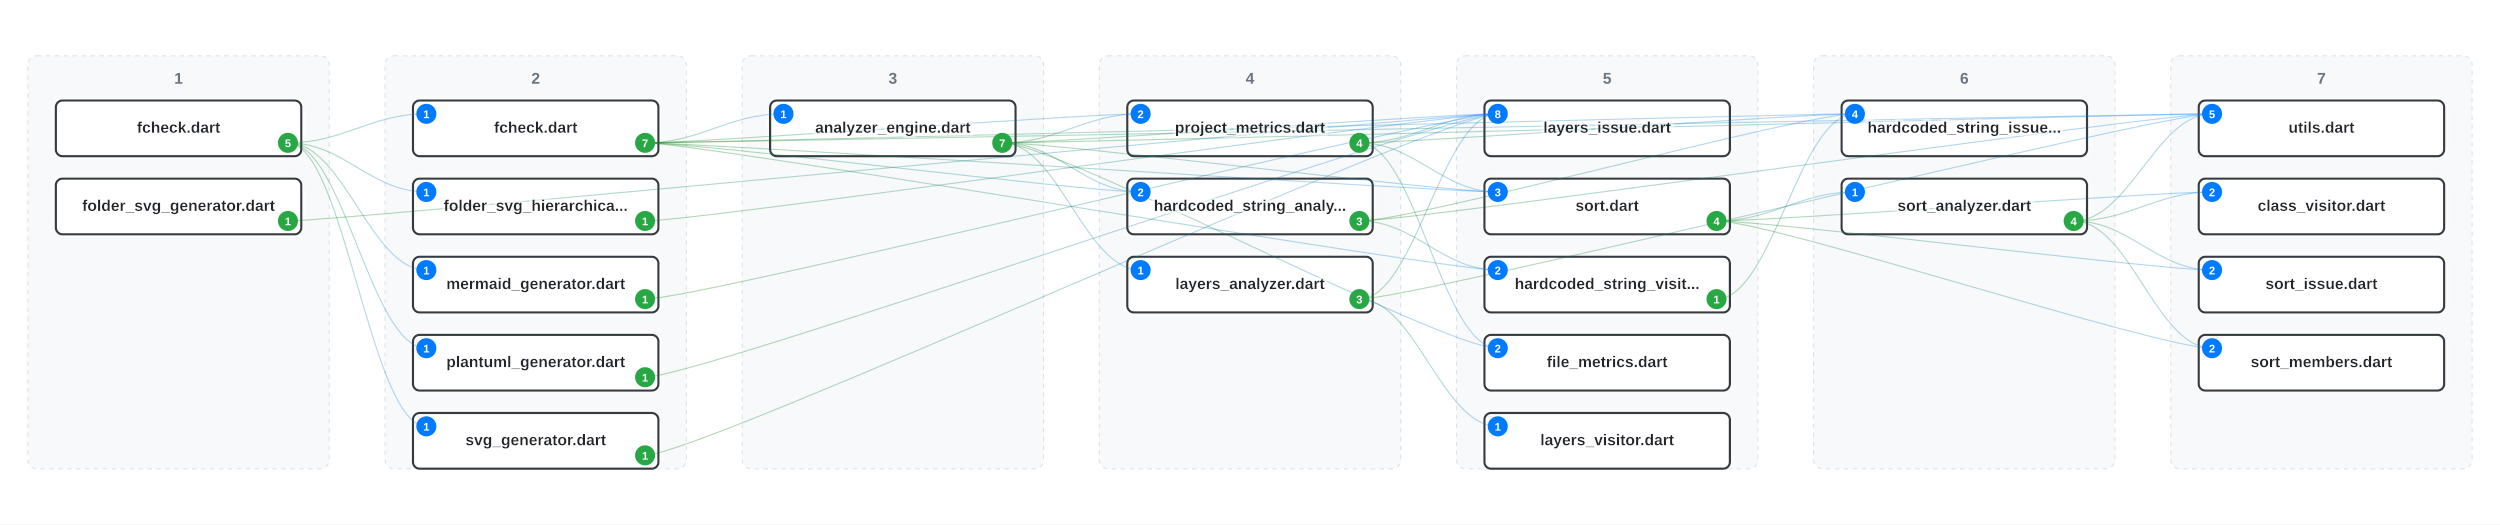
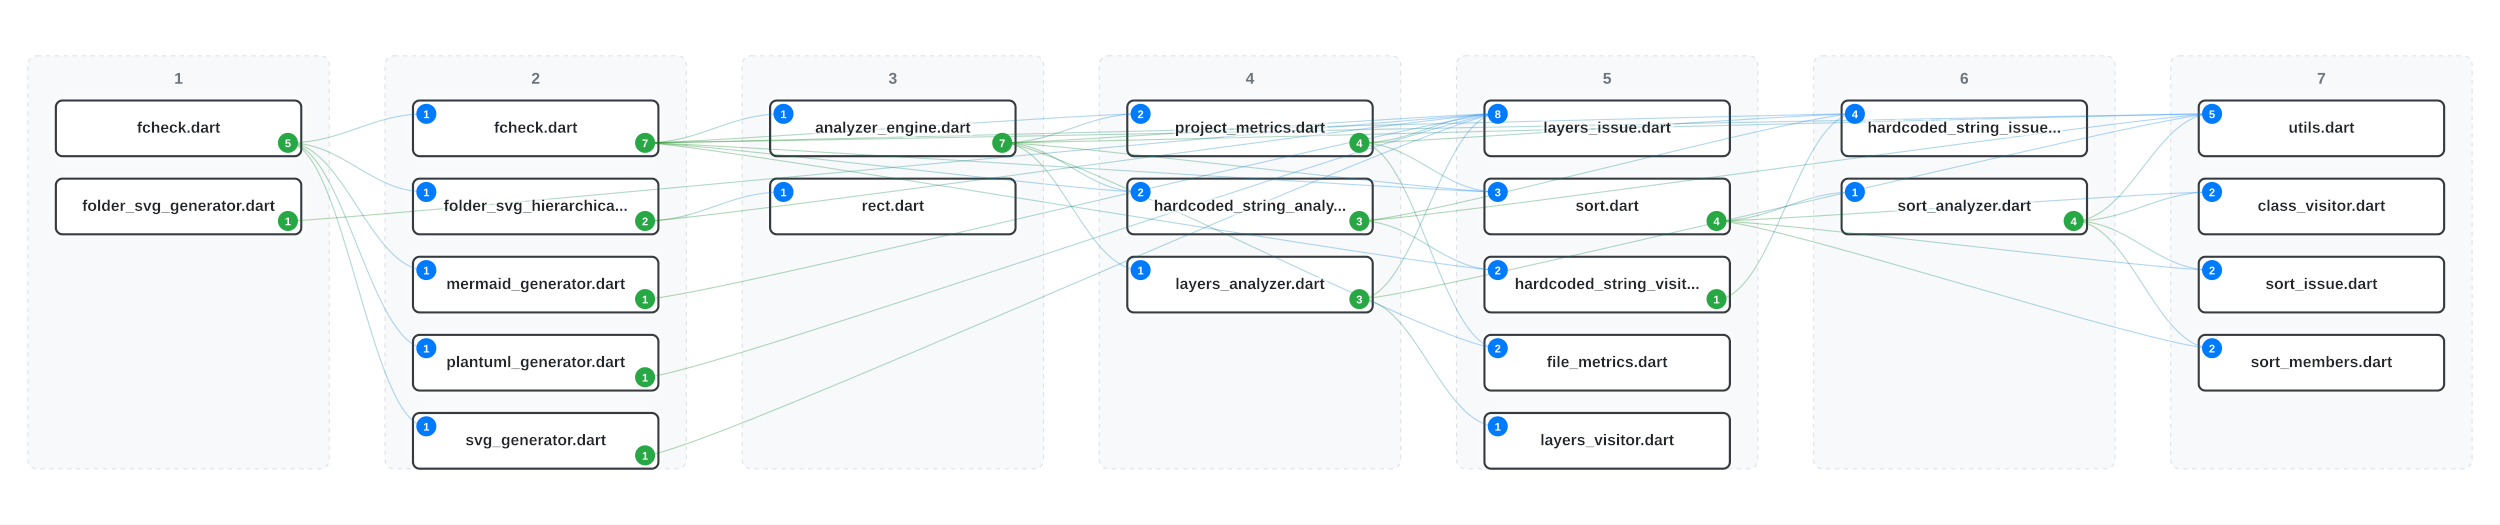
<svg xmlns="http://www.w3.org/2000/svg" width="2240" height="470" viewBox="0 0 2240 470" font-family="Arial, Helvetica, sans-serif">
  <defs>
    <filter id="whiteShadow" x="-20%" y="-20%" width="140%" height="140%">
      <feGaussianBlur in="SourceAlpha" stdDeviation="3" />
      <feOffset dx="0" dy="0" result="offsetblur" />
      <feFlood flood-color="white" flood-opacity="1" />
      <feComposite in2="offsetblur" operator="in" />
      <feMerge>
        <feMergeNode />
        <feMergeNode in="SourceGraphic" />
      </feMerge>
    </filter>
    <filter id="outlineWhite">
      <feMorphology in="SourceAlpha" result="DILATED" operator="dilate" radius="2" />
      <feFlood flood-color="white" flood-opacity="0.5" result="WHITE" />
      <feComposite in="WHITE" in2="DILATED" operator="in" result="OUTLINE" />
      <feMerge>
        <feMergeNode in="OUTLINE" />
        <feMergeNode in="SourceGraphic" />
      </feMerge>
    </filter>
    <linearGradient id="edgeGradient" x1="0%" y1="0%" x2="100%" y2="0%">
      <stop offset="0%" stop-color="green" stop-opacity="0.3" />
      <stop offset="100%" stop-color="#007bff" stop-opacity="0.3" />
    </linearGradient>
  </defs>
  <style>
  .layerBackground { fill: #f8f9fa; stroke: #dee2e6; stroke-width: 1; stroke-dasharray: 4,4; }
  .layerTitle { fill: #6c757d; font-size: 14px; font-weight: bold; text-anchor: middle; }
  .nodeRect { fill: #ffffff; stroke: #343a40; stroke-width: 2; rx: 6; ry: 6; cursor: pointer; filter: url(#whiteShadow); }
  .nodeRect:hover { stroke: #007bff; stroke-width: 3; }
  .nodeText { fill: #212529; font-size: 14px; font-weight: 900; text-anchor: middle; dominant-baseline: middle; filter: url(#outlineWhite); }
  .edge { fill: none; stroke: url(#edgeGradient); }
  .edge:hover { stroke: #007bff; stroke-width: 3; opacity: 1.0; }
  .cycleEdge { stroke: red; stroke-width: 5; opacity: 0.9; }
  .badge { font-size: 10px; font-weight: bold; fill: white; text-anchor: middle; dominant-baseline: middle; cursor: help; }
  .badge:hover { opacity: 0.8; }
</style>
  <rect width="100%" height="100%" fill="white" />
  <rect x="25.0" y="50" width="270.0" height="370" rx="8" class="layerBackground" />
  <text x="160.0" y="75" class="layerTitle">1</text>
  <rect x="345.0" y="50" width="270.0" height="370" rx="8" class="layerBackground" />
  <text x="480.0" y="75" class="layerTitle">2</text>
  <rect x="665.0" y="50" width="270.0" height="370" rx="8" class="layerBackground" />
  <text x="800.0" y="75" class="layerTitle">3</text>
  <rect x="985.0" y="50" width="270.0" height="370" rx="8" class="layerBackground" />
  <text x="1120.0" y="75" class="layerTitle">4</text>
  <rect x="1305.0" y="50" width="270.0" height="370" rx="8" class="layerBackground" />
  <text x="1440.0" y="75" class="layerTitle">5</text>
  <rect x="1625.0" y="50" width="270.0" height="370" rx="8" class="layerBackground" />
  <text x="1760.0" y="75" class="layerTitle">6</text>
  <rect x="1945.0" y="50" width="270.0" height="370" rx="8" class="layerBackground" />
  <text x="2080.0" y="75" class="layerTitle">7</text>
  <rect x="50.0" y="90.0" width="220" height="50" class="nodeRect" />
  <rect x="50.0" y="160.0" width="220" height="50" class="nodeRect" />
  <rect x="370.0" y="90.0" width="220" height="50" class="nodeRect" />
  <rect x="370.0" y="160.0" width="220" height="50" class="nodeRect" />
  <rect x="370.0" y="230.0" width="220" height="50" class="nodeRect" />
  <rect x="370.0" y="300.0" width="220" height="50" class="nodeRect" />
  <rect x="370.0" y="370.0" width="220" height="50" class="nodeRect" />
  <rect x="690.0" y="90.0" width="220" height="50" class="nodeRect" />
+   <rect x="690.0" y="160.0" width="220" height="50" class="nodeRect" />
  <rect x="1010.0" y="90.0" width="220" height="50" class="nodeRect" />
  <rect x="1010.0" y="160.0" width="220" height="50" class="nodeRect" />
  <rect x="1010.0" y="230.0" width="220" height="50" class="nodeRect" />
  <rect x="1330.0" y="90.0" width="220" height="50" class="nodeRect" />
  <rect x="1330.0" y="160.0" width="220" height="50" class="nodeRect" />
  <rect x="1330.0" y="230.0" width="220" height="50" class="nodeRect" />
  <rect x="1330.0" y="300.0" width="220" height="50" class="nodeRect" />
  <rect x="1330.0" y="370.0" width="220" height="50" class="nodeRect" />
  <rect x="1650.0" y="90.0" width="220" height="50" class="nodeRect" />
  <rect x="1650.0" y="160.0" width="220" height="50" class="nodeRect" />
  <rect x="1970.0" y="90.0" width="220" height="50" class="nodeRect" />
  <rect x="1970.0" y="160.0" width="220" height="50" class="nodeRect" />
  <rect x="1970.0" y="230.0" width="220" height="50" class="nodeRect" />
  <rect x="1970.0" y="300.0" width="220" height="50" class="nodeRect" />
  <path d="M 258.0 128.0 C 308.0 128.0, 332.0 102.0, 382.0 102.0" class="edge" />
  <path d="M 258.0 128.0 C 308.0 128.0, 332.0 242.0, 382.0 242.0" class="edge" />
  <path d="M 258.0 128.0 C 308.0 128.0, 332.0 382.0, 382.0 382.0" class="edge" />
  <path d="M 258.0 128.0 C 308.0 128.0, 332.0 312.0, 382.0 312.0" class="edge" />
  <path d="M 258.0 128.0 C 308.0 128.0, 332.0 172.0, 382.0 172.0" class="edge" />
  <path d="M 578.0 128.0 C 628.0 128.0, 972.0 102.0, 1022.0 102.0" class="edge" />
  <path d="M 578.0 128.0 C 628.0 128.0, 652.0 102.0, 702.0 102.0" class="edge" />
  <path d="M 578.0 128.0 C 628.0 128.0, 1932.0 102.0, 1982.0 102.0" class="edge" />
  <path d="M 578.0 128.0 C 628.0 128.0, 1612.0 102.0, 1662.0 102.0" class="edge" />
  <path d="M 578.0 128.0 C 628.0 128.0, 972.0 172.0, 1022.0 172.0" class="edge" />
  <path d="M 578.0 128.0 C 628.0 128.0, 1292.0 242.0, 1342.0 242.0" class="edge" />
  <path d="M 578.0 128.0 C 628.0 128.0, 1292.0 172.0, 1342.0 172.0" class="edge" />
  <path d="M 1218.0 128.0 C 1268.0 128.0, 1612.0 102.0, 1662.0 102.0" class="edge" />
  <path d="M 1218.0 128.0 C 1268.0 128.0, 1292.0 102.0, 1342.0 102.0" class="edge" />
  <path d="M 1218.0 128.0 C 1268.0 128.0, 1292.0 312.0, 1342.0 312.0" class="edge" />
  <path d="M 1218.0 128.0 C 1268.0 128.0, 1292.0 172.0, 1342.0 172.0" class="edge" />
  <path d="M 1538.0 268.0 C 1588.0 268.0, 1612.0 102.0, 1662.0 102.0" class="edge" />
  <path d="M 1218.0 198.0 C 1268.0 198.0, 1612.0 102.0, 1662.0 102.0" class="edge" />
  <path d="M 1218.0 198.0 C 1268.0 198.0, 1292.0 242.0, 1342.0 242.0" class="edge" />
  <path d="M 1218.0 198.0 C 1268.0 198.0, 1932.0 102.0, 1982.0 102.0" class="edge" />
  <path d="M 1218.0 268.0 C 1268.0 268.0, 1292.0 102.0, 1342.0 102.0" class="edge" />
  <path d="M 1218.0 268.0 C 1268.0 268.0, 1292.0 382.0, 1342.0 382.0" class="edge" />
  <path d="M 1218.0 268.0 C 1268.0 268.0, 1932.0 102.0, 1982.0 102.0" class="edge" />
  <path d="M 1538.0 198.0 C 1588.0 198.0, 1932.0 172.0, 1982.0 172.0" class="edge" />
  <path d="M 1538.0 198.0 C 1588.0 198.0, 1932.0 312.0, 1982.0 312.0" class="edge" />
  <path d="M 1538.0 198.0 C 1588.0 198.0, 1612.0 172.0, 1662.0 172.0" class="edge" />
  <path d="M 1538.0 198.0 C 1588.0 198.0, 1932.0 242.0, 1982.0 242.0" class="edge" />
  <path d="M 1858.0 198.0 C 1908.0 198.0, 1932.0 172.0, 1982.0 172.0" class="edge" />
  <path d="M 1858.0 198.0 C 1908.0 198.0, 1932.0 312.0, 1982.0 312.0" class="edge" />
  <path d="M 1858.0 198.0 C 1908.0 198.0, 1932.0 242.0, 1982.0 242.0" class="edge" />
  <path d="M 1858.0 198.0 C 1908.0 198.0, 1932.0 102.0, 1982.0 102.0" class="edge" />
  <path d="M 898.0 128.0 C 948.0 128.0, 1292.0 312.0, 1342.0 312.0" class="edge" />
  <path d="M 898.0 128.0 C 948.0 128.0, 972.0 172.0, 1022.0 172.0" class="edge" />
  <path d="M 898.0 128.0 C 948.0 128.0, 972.0 242.0, 1022.0 242.0" class="edge" />
  <path d="M 898.0 128.0 C 948.0 128.0, 1292.0 102.0, 1342.0 102.0" class="edge" />
  <path d="M 898.0 128.0 C 948.0 128.0, 1292.0 172.0, 1342.0 172.0" class="edge" />
  <path d="M 898.0 128.0 C 948.0 128.0, 972.0 102.0, 1022.0 102.0" class="edge" />
  <path d="M 898.0 128.0 C 948.0 128.0, 1932.0 102.0, 1982.0 102.0" class="edge" />
  <path d="M 578.0 408.0 C 628.0 408.0, 1292.0 102.0, 1342.0 102.0" class="edge" />
+   <path d="M 578.0 198.0 C 628.0 198.0, 652.0 172.0, 702.0 172.0" class="edge" />
  <path d="M 578.0 198.0 C 628.0 198.0, 1292.0 102.0, 1342.0 102.0" class="edge" />
  <path d="M 578.0 338.0 C 628.0 338.0, 1292.0 102.0, 1342.0 102.0" class="edge" />
  <path d="M 578.0 268.0 C 628.0 268.0, 1292.0 102.0, 1342.0 102.0" class="edge" />
  <path d="M 258.0 198.0 C 308.0 198.0, 1292.0 102.0, 1342.0 102.0" class="edge" />
  <g>
    <circle cx="258.0" cy="128.0" r="9" fill="#28a745" />
    <text x="258.0" y="129.0" class="badge">5</text>
  </g>
  <text x="160.0" y="115.0" class="nodeText">fcheck.dart</text>
  <g>
    <circle cx="258.0" cy="198.0" r="9" fill="#28a745" />
    <text x="258.0" y="199.0" class="badge">1</text>
  </g>
  <text x="160.0" y="185.0" class="nodeText">folder_svg_generator.dart</text>
  <g>
    <circle cx="382.0" cy="102.0" r="9" fill="#007bff" />
    <text x="382.0" y="103.0" class="badge">1</text>
  </g>
  <g>
    <circle cx="578.0" cy="128.0" r="9" fill="#28a745" />
    <text x="578.0" y="129.0" class="badge">7</text>
  </g>
  <text x="480.0" y="115.0" class="nodeText">fcheck.dart</text>
  <g>
    <circle cx="382.0" cy="172.0" r="9" fill="#007bff" />
    <text x="382.0" y="173.0" class="badge">1</text>
  </g>
  <g>
    <circle cx="578.0" cy="198.0" r="9" fill="#28a745" />
-     <text x="578.0" y="199.0" class="badge">1</text>
+     <text x="578.0" y="199.0" class="badge">2</text>
  </g>
  <text x="480.0" y="185.0" class="nodeText">folder_svg_hierarchica...</text>
  <g>
    <circle cx="382.0" cy="242.0" r="9" fill="#007bff" />
    <text x="382.0" y="243.0" class="badge">1</text>
  </g>
  <g>
    <circle cx="578.0" cy="268.0" r="9" fill="#28a745" />
    <text x="578.0" y="269.0" class="badge">1</text>
  </g>
  <text x="480.0" y="255.0" class="nodeText">mermaid_generator.dart</text>
  <g>
    <circle cx="382.0" cy="312.0" r="9" fill="#007bff" />
    <text x="382.0" y="313.0" class="badge">1</text>
  </g>
  <g>
    <circle cx="578.0" cy="338.0" r="9" fill="#28a745" />
    <text x="578.0" y="339.0" class="badge">1</text>
  </g>
  <text x="480.0" y="325.0" class="nodeText">plantuml_generator.dart</text>
  <g>
    <circle cx="382.0" cy="382.0" r="9" fill="#007bff" />
    <text x="382.0" y="383.0" class="badge">1</text>
  </g>
  <g>
    <circle cx="578.0" cy="408.0" r="9" fill="#28a745" />
    <text x="578.0" y="409.0" class="badge">1</text>
  </g>
  <text x="480.0" y="395.0" class="nodeText">svg_generator.dart</text>
  <g>
    <circle cx="702.0" cy="102.0" r="9" fill="#007bff" />
    <text x="702.0" y="103.0" class="badge">1</text>
  </g>
  <g>
    <circle cx="898.0" cy="128.0" r="9" fill="#28a745" />
    <text x="898.0" y="129.0" class="badge">7</text>
  </g>
  <text x="800.0" y="115.0" class="nodeText">analyzer_engine.dart</text>
  <g>
+     <circle cx="702.0" cy="172.0" r="9" fill="#007bff" />
+     <text x="702.0" y="173.0" class="badge">1</text>
+   </g>
+   <text x="800.0" y="185.0" class="nodeText">rect.dart</text>
+   <g>
    <circle cx="1022.0" cy="102.0" r="9" fill="#007bff" />
    <text x="1022.0" y="103.0" class="badge">2</text>
  </g>
  <g>
    <circle cx="1218.0" cy="128.0" r="9" fill="#28a745" />
    <text x="1218.0" y="129.0" class="badge">4</text>
  </g>
  <text x="1120.0" y="115.0" class="nodeText">project_metrics.dart</text>
  <g>
    <circle cx="1022.0" cy="172.0" r="9" fill="#007bff" />
    <text x="1022.0" y="173.0" class="badge">2</text>
  </g>
  <g>
    <circle cx="1218.0" cy="198.0" r="9" fill="#28a745" />
    <text x="1218.0" y="199.0" class="badge">3</text>
  </g>
  <text x="1120.0" y="185.0" class="nodeText">hardcoded_string_analy...</text>
  <g>
    <circle cx="1022.0" cy="242.0" r="9" fill="#007bff" />
    <text x="1022.0" y="243.0" class="badge">1</text>
  </g>
  <g>
    <circle cx="1218.0" cy="268.0" r="9" fill="#28a745" />
    <text x="1218.0" y="269.0" class="badge">3</text>
  </g>
  <text x="1120.0" y="255.0" class="nodeText">layers_analyzer.dart</text>
  <g>
    <circle cx="1342.0" cy="102.0" r="9" fill="#007bff" />
    <text x="1342.0" y="103.0" class="badge">8</text>
  </g>
  <text x="1440.0" y="115.0" class="nodeText">layers_issue.dart</text>
  <g>
    <circle cx="1342.0" cy="172.0" r="9" fill="#007bff" />
    <text x="1342.0" y="173.0" class="badge">3</text>
  </g>
  <g>
    <circle cx="1538.0" cy="198.0" r="9" fill="#28a745" />
    <text x="1538.0" y="199.0" class="badge">4</text>
  </g>
  <text x="1440.0" y="185.0" class="nodeText">sort.dart</text>
  <g>
    <circle cx="1342.0" cy="242.0" r="9" fill="#007bff" />
    <text x="1342.0" y="243.0" class="badge">2</text>
  </g>
  <g>
    <circle cx="1538.0" cy="268.0" r="9" fill="#28a745" />
    <text x="1538.0" y="269.0" class="badge">1</text>
  </g>
  <text x="1440.0" y="255.0" class="nodeText">hardcoded_string_visit...</text>
  <g>
    <circle cx="1342.0" cy="312.0" r="9" fill="#007bff" />
    <text x="1342.0" y="313.0" class="badge">2</text>
  </g>
  <text x="1440.0" y="325.0" class="nodeText">file_metrics.dart</text>
  <g>
    <circle cx="1342.0" cy="382.0" r="9" fill="#007bff" />
    <text x="1342.0" y="383.0" class="badge">1</text>
  </g>
  <text x="1440.0" y="395.0" class="nodeText">layers_visitor.dart</text>
  <g>
    <circle cx="1662.0" cy="102.0" r="9" fill="#007bff" />
    <text x="1662.0" y="103.0" class="badge">4</text>
  </g>
  <text x="1760.0" y="115.0" class="nodeText">hardcoded_string_issue...</text>
  <g>
    <circle cx="1662.0" cy="172.0" r="9" fill="#007bff" />
    <text x="1662.0" y="173.0" class="badge">1</text>
  </g>
  <g>
    <circle cx="1858.0" cy="198.0" r="9" fill="#28a745" />
    <text x="1858.0" y="199.0" class="badge">4</text>
  </g>
  <text x="1760.0" y="185.0" class="nodeText">sort_analyzer.dart</text>
  <g>
    <circle cx="1982.0" cy="102.0" r="9" fill="#007bff" />
    <text x="1982.0" y="103.0" class="badge">5</text>
  </g>
  <text x="2080.0" y="115.0" class="nodeText">utils.dart</text>
  <g>
    <circle cx="1982.0" cy="172.0" r="9" fill="#007bff" />
    <text x="1982.0" y="173.0" class="badge">2</text>
  </g>
  <text x="2080.0" y="185.0" class="nodeText">class_visitor.dart</text>
  <g>
    <circle cx="1982.0" cy="242.0" r="9" fill="#007bff" />
    <text x="1982.0" y="243.0" class="badge">2</text>
  </g>
  <text x="2080.0" y="255.0" class="nodeText">sort_issue.dart</text>
  <g>
    <circle cx="1982.0" cy="312.0" r="9" fill="#007bff" />
    <text x="1982.0" y="313.0" class="badge">2</text>
  </g>
  <text x="2080.0" y="325.0" class="nodeText">sort_members.dart</text>
</svg>
